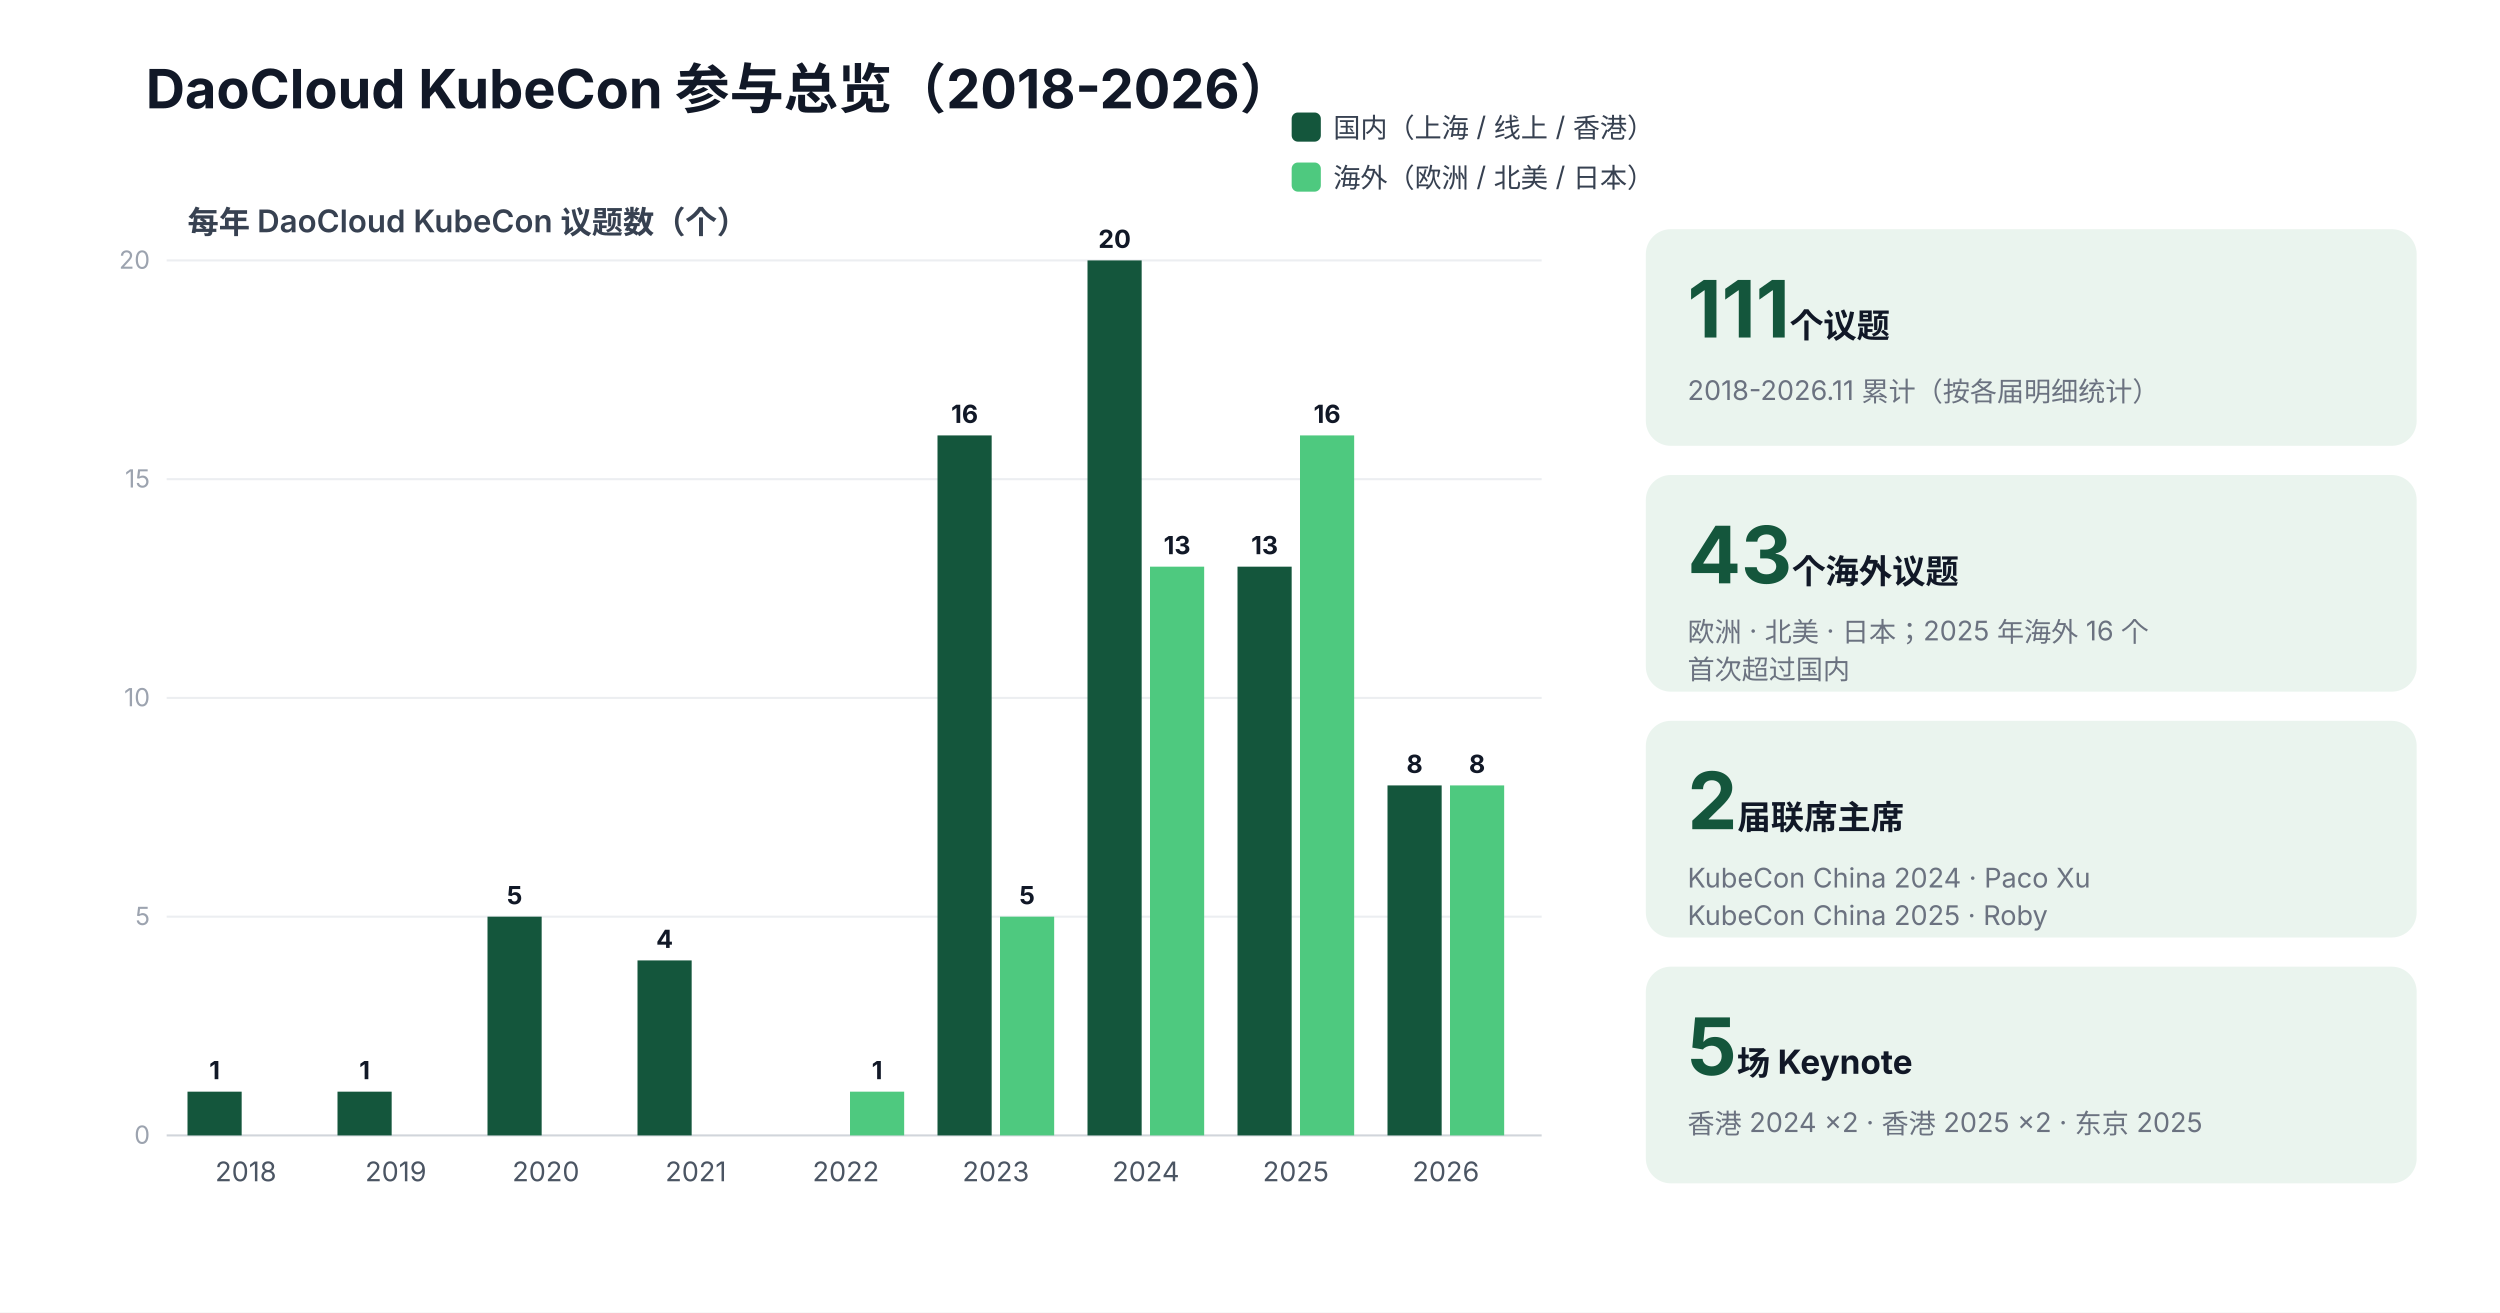
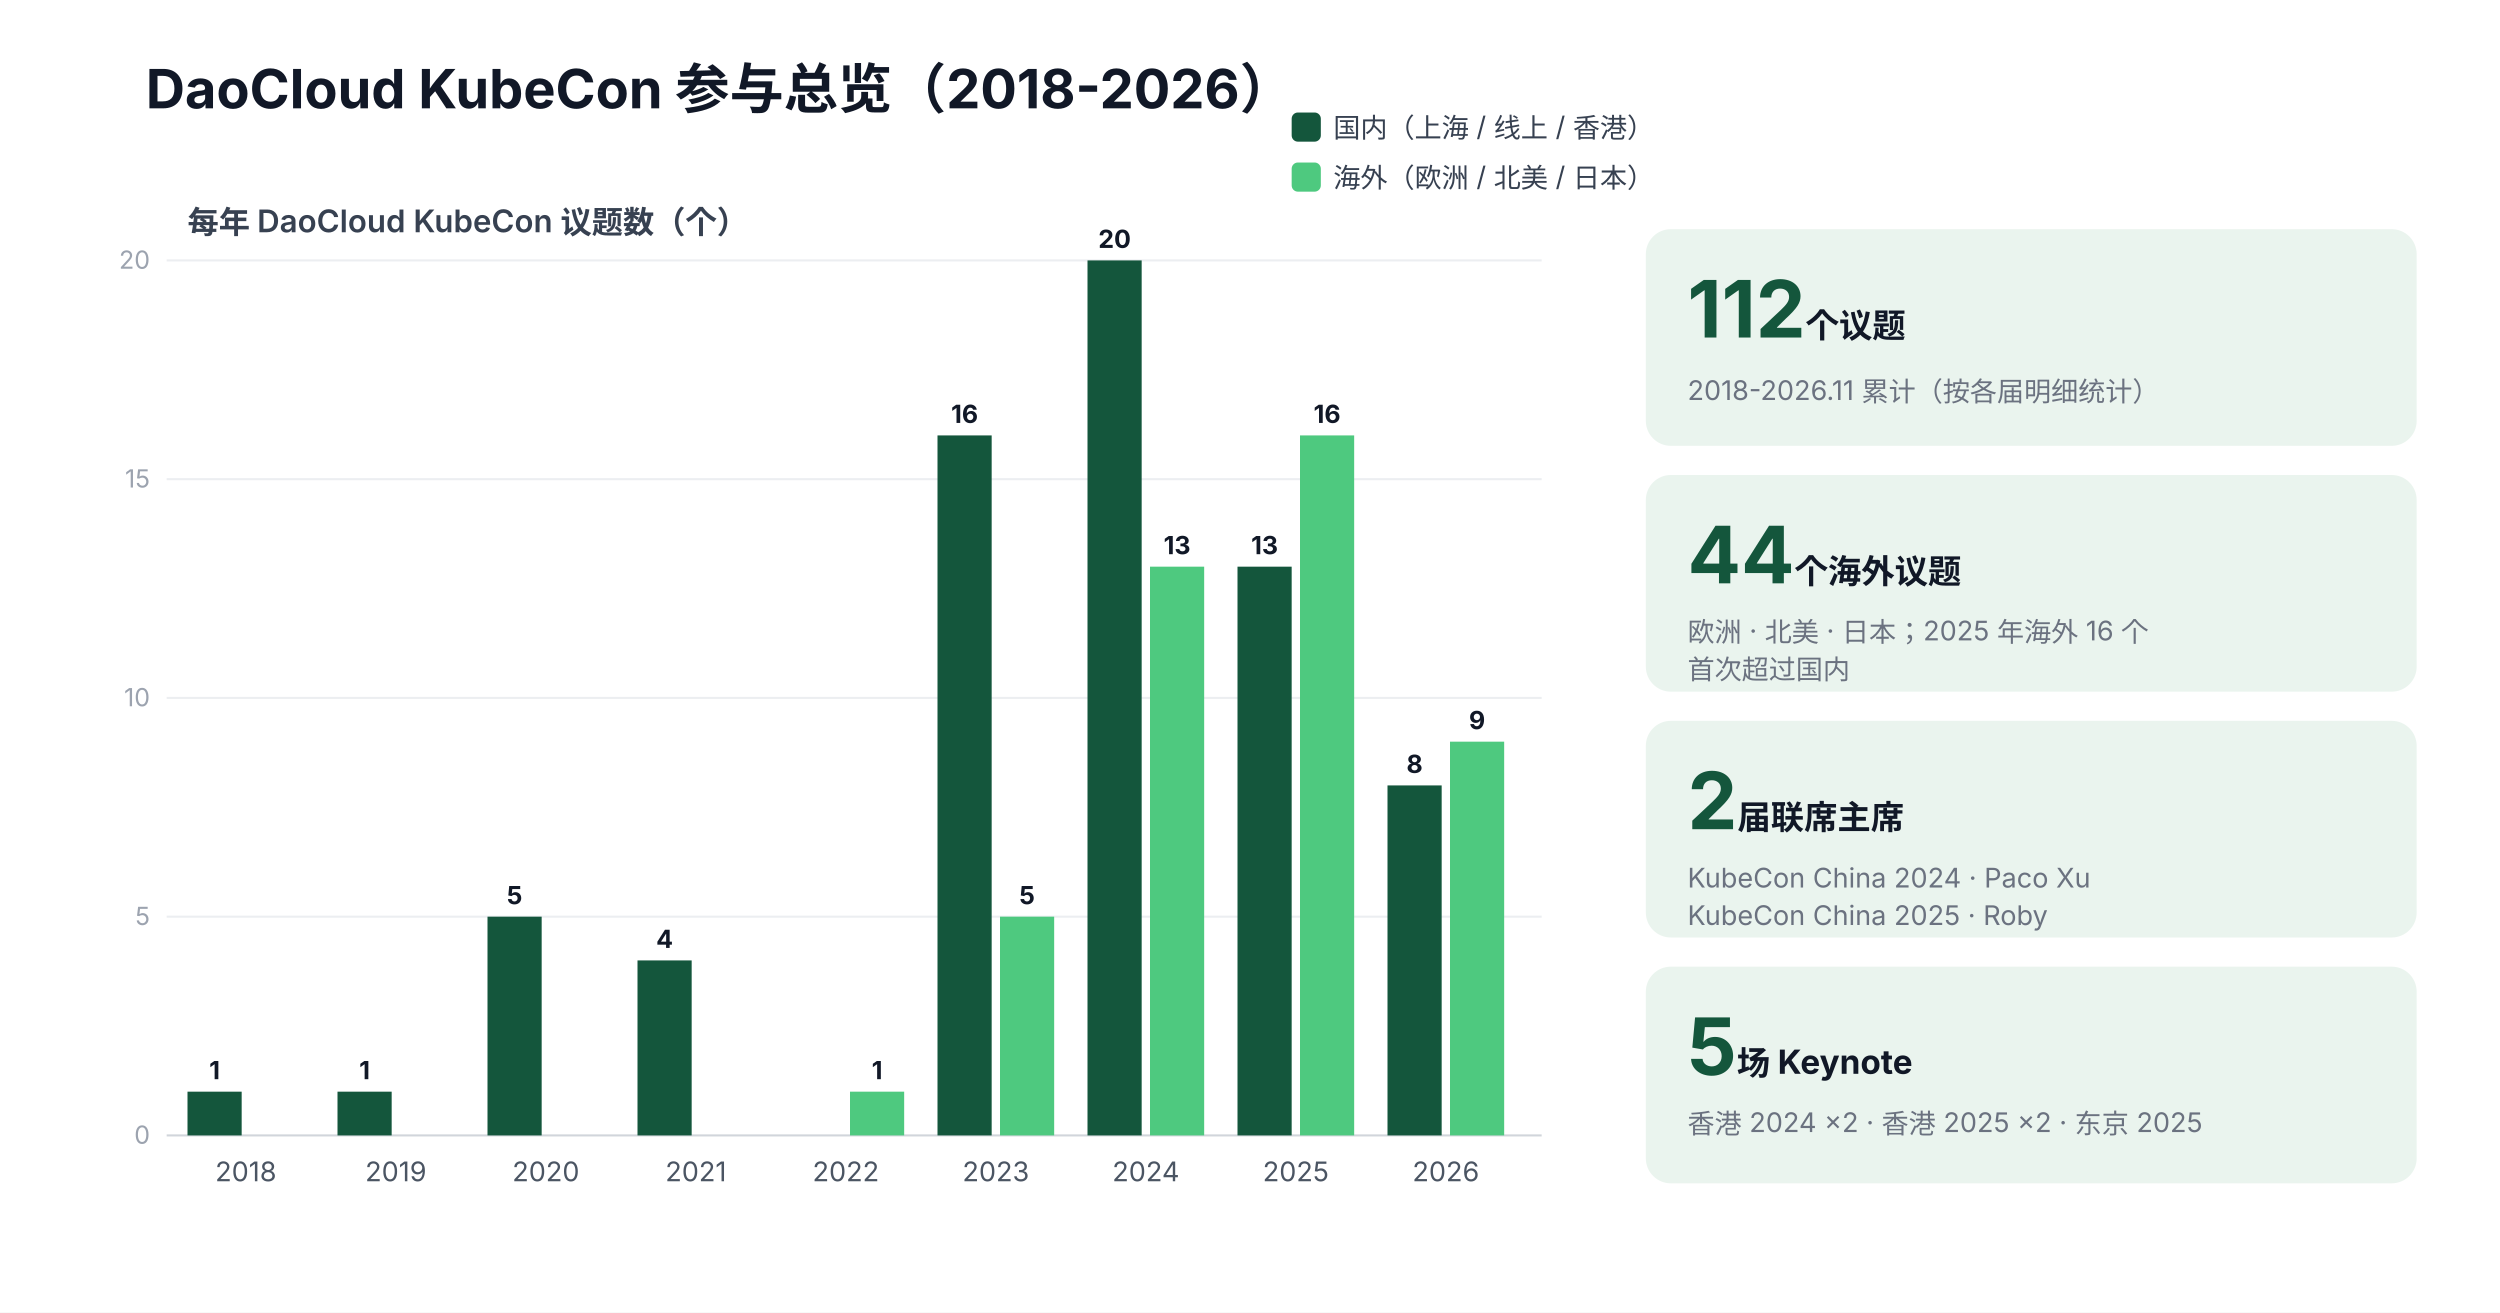
<svg xmlns="http://www.w3.org/2000/svg" width="1200" height="630" viewBox="0 0 1200 630" role="img" aria-labelledby="title desc">
  <rect width="1200" height="630" fill="#ffffff" />
  <text x="70" y="52" font-family="-apple-system, 'PingFang SC', 'Microsoft YaHei', sans-serif" font-size="26" font-weight="700" fill="#111827">DaoCloud KubeCon 参与总览（2018-2026）</text>
  <g font-family="-apple-system, 'PingFang SC', 'Microsoft YaHei', sans-serif" font-size="13" fill="#374151">
    <rect x="620" y="54" width="14" height="14" rx="3" fill="#14563c" />
    <text x="640" y="66">国内（上海 / 线上 / 香港）</text>
    <rect x="620" y="78" width="14" height="14" rx="3" fill="#4ec97f" />
    <text x="640" y="90">海外（欧洲 / 北美 / 日本）</text>
  </g>
  <text x="90" y="112" font-family="-apple-system, 'PingFang SC', 'Microsoft YaHei', sans-serif" font-size="15" font-weight="600" fill="#374151">每年 DaoCloud KubeCon 议题数（个）</text>
  <g font-family="-apple-system, 'PingFang SC', 'Microsoft YaHei', sans-serif" font-size="12" fill="#9ca3af">
    <line x1="80" y1="545" x2="740" y2="545" stroke="#d1d5db" stroke-width="1" />
    <line x1="80" y1="440" x2="740" y2="440" stroke="#eceef1" stroke-width="1" />
    <line x1="80" y1="335" x2="740" y2="335" stroke="#eceef1" stroke-width="1" />
    <line x1="80" y1="230" x2="740" y2="230" stroke="#eceef1" stroke-width="1" />
    <line x1="80" y1="125" x2="740" y2="125" stroke="#eceef1" stroke-width="1" />
    <text x="72" y="549" text-anchor="end">0</text>
    <text x="72" y="444" text-anchor="end">5</text>
    <text x="72" y="339" text-anchor="end">10</text>
    <text x="72" y="234" text-anchor="end">15</text>
    <text x="72" y="129" text-anchor="end">20</text>
  </g>
  <g fill="#14563c">
    <rect x="90" y="524" width="26" height="21" />
    <rect x="162" y="524" width="26" height="21" />
    <rect x="234" y="440" width="26" height="105" />
    <rect x="306" y="461" width="26" height="84" />
    <rect x="450" y="209" width="26" height="336" />
    <rect x="522" y="125" width="26" height="420" />
    <rect x="594" y="272" width="26" height="273" />
    <rect x="666" y="377" width="26" height="168" />
  </g>
  <g fill="#4ec97f">
    <rect x="408" y="524" width="26" height="21" />
    <rect x="480" y="440" width="26" height="105" />
    <rect x="552" y="272" width="26" height="273" />
    <rect x="624" y="209" width="26" height="336" />
-     <rect x="696" y="377" width="26" height="168" />
+     <rect x="696" y="356" width="26" height="189" />
  </g>
  <g font-family="-apple-system, 'PingFang SC', 'Microsoft YaHei', sans-serif" font-size="12" font-weight="700" fill="#111827" text-anchor="middle">
    <text x="103" y="518">1</text>
    <text x="175" y="518">1</text>
    <text x="247" y="434">5</text>
    <text x="319" y="455">4</text>
    <text x="421" y="518">1</text>
    <text x="463" y="203">16</text>
    <text x="493" y="434">5</text>
    <text x="535" y="119">20</text>
    <text x="565" y="266">13</text>
    <text x="607" y="266">13</text>
    <text x="637" y="203">16</text>
    <text x="679" y="371">8</text>
-     <text x="709" y="371">8</text>
+     <text x="709" y="350">9</text>
  </g>
  <g font-family="-apple-system, 'PingFang SC', 'Microsoft YaHei', sans-serif" font-size="13" fill="#4b5563" text-anchor="middle">
    <text x="118" y="567">2018</text>
    <text x="190" y="567">2019</text>
    <text x="262" y="567">2020</text>
    <text x="334" y="567">2021</text>
    <text x="406" y="567">2022</text>
    <text x="478" y="567">2023</text>
    <text x="550" y="567">2024</text>
    <text x="622" y="567">2025</text>
    <text x="694" y="567">2026</text>
  </g>
  <g font-family="-apple-system, 'PingFang SC', 'Microsoft YaHei', sans-serif">
    <rect x="790" y="110" width="370" height="104" rx="12" fill="#eaf4ee" />
-     <text x="810" y="162" font-size="38" font-weight="700" fill="#14563c">111<tspan font-size="16" fill="#111827"> 个议题</tspan>
+     <text x="810" y="162" font-size="38" font-weight="700" fill="#14563c">112<tspan font-size="16" fill="#111827"> 个议题</tspan>
    </text>
    <text x="810" y="192" font-size="13" fill="#6b7280">2018-2026.11 累计（按各届明细统计）</text>
    <rect x="790" y="228" width="370" height="104" rx="12" fill="#eaf4ee" />
-     <text x="810" y="280" font-size="38" font-weight="700" fill="#14563c">43<tspan font-size="16" fill="#111827"> 个海外议题</tspan>
+     <text x="810" y="280" font-size="38" font-weight="700" fill="#14563c">44<tspan font-size="16" fill="#111827"> 个海外议题</tspan>
    </text>
    <text x="810" y="308" font-size="13" fill="#6b7280">欧洲 · 北美 · 日本；2025 年海外 16 个</text>
    <text x="810" y="326" font-size="13" fill="#6b7280">首次超过国内</text>
    <rect x="790" y="346" width="370" height="104" rx="12" fill="#eaf4ee" />
    <text x="810" y="398" font-size="38" font-weight="700" fill="#14563c">2<tspan font-size="16" fill="#111827"> 届联席主席</tspan>
    </text>
    <text x="810" y="426" font-size="13" fill="#6b7280">KubeCon China 2024 · Paco Xu</text>
    <text x="810" y="444" font-size="13" fill="#6b7280">KubeCon China 2025 · Roby</text>
    <rect x="790" y="464" width="370" height="104" rx="12" fill="#eaf4ee" />
    <text x="810" y="516" font-size="38" font-weight="700" fill="#14563c">5<tspan font-size="16" fill="#111827"> 场 Keynote</tspan>
    </text>
    <text x="810" y="544" font-size="13" fill="#6b7280">香港 2024 ×2 · 香港 2025 ×2 · 东京 2025</text>
  </g>
</svg>
